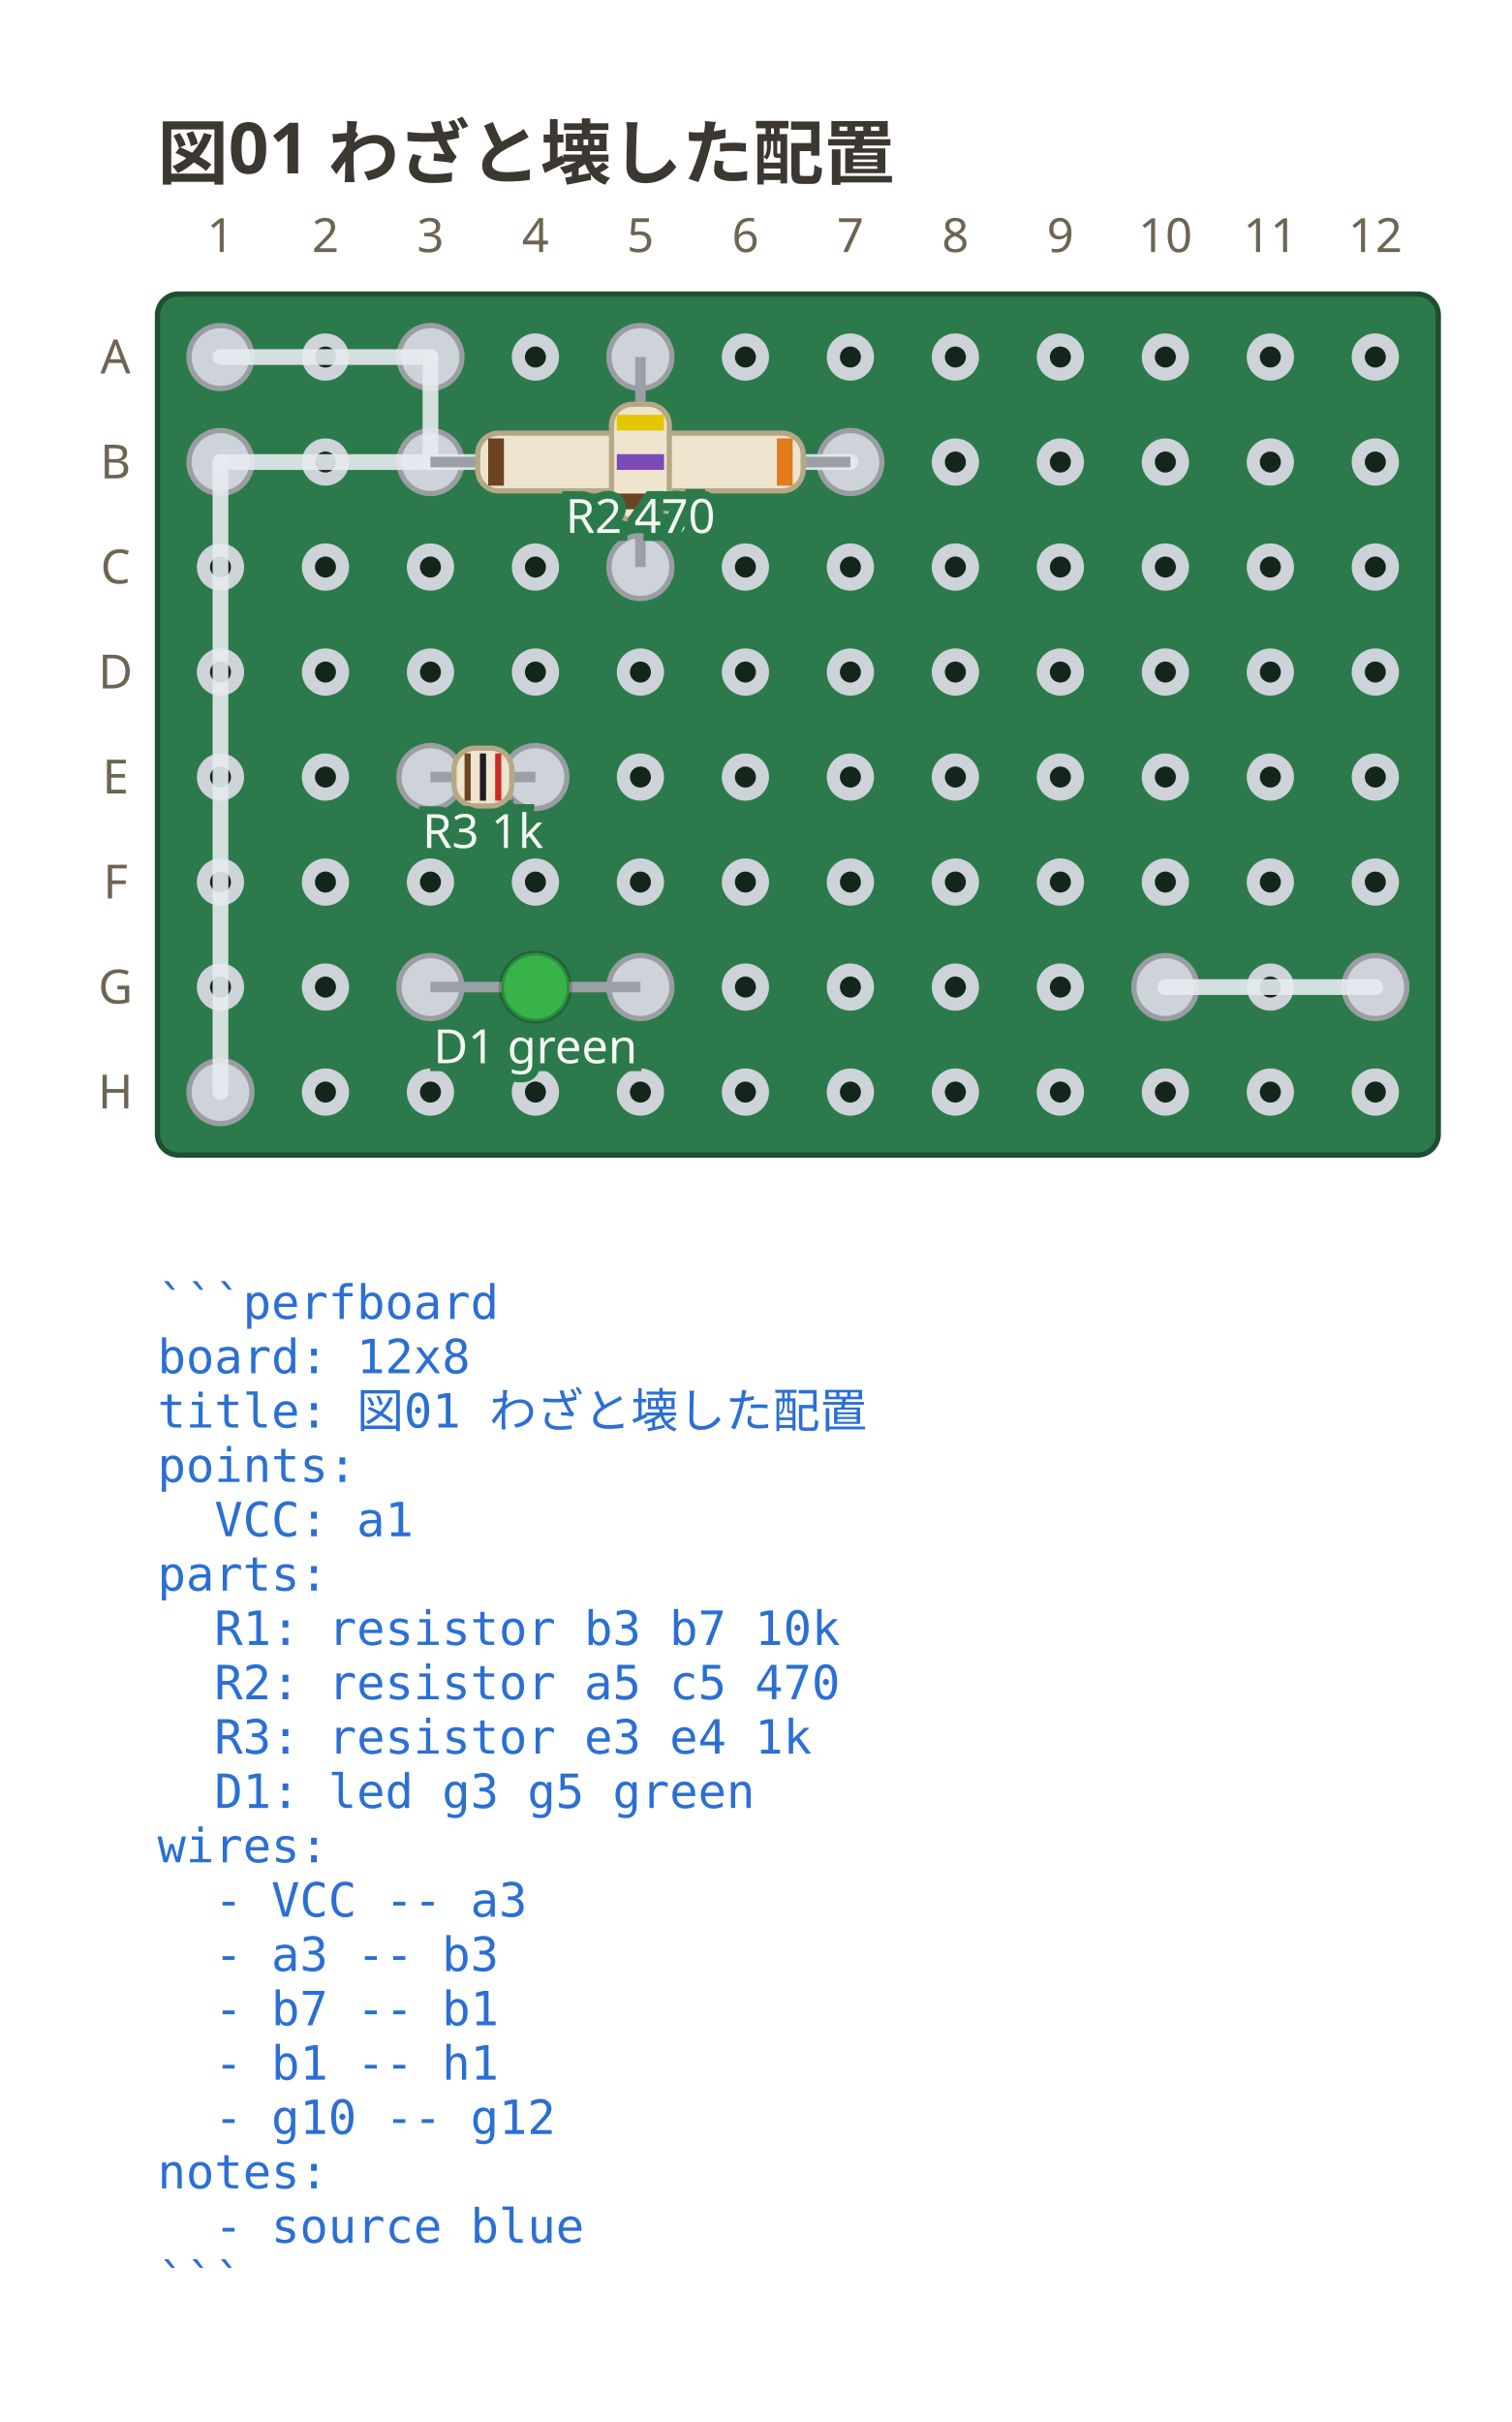
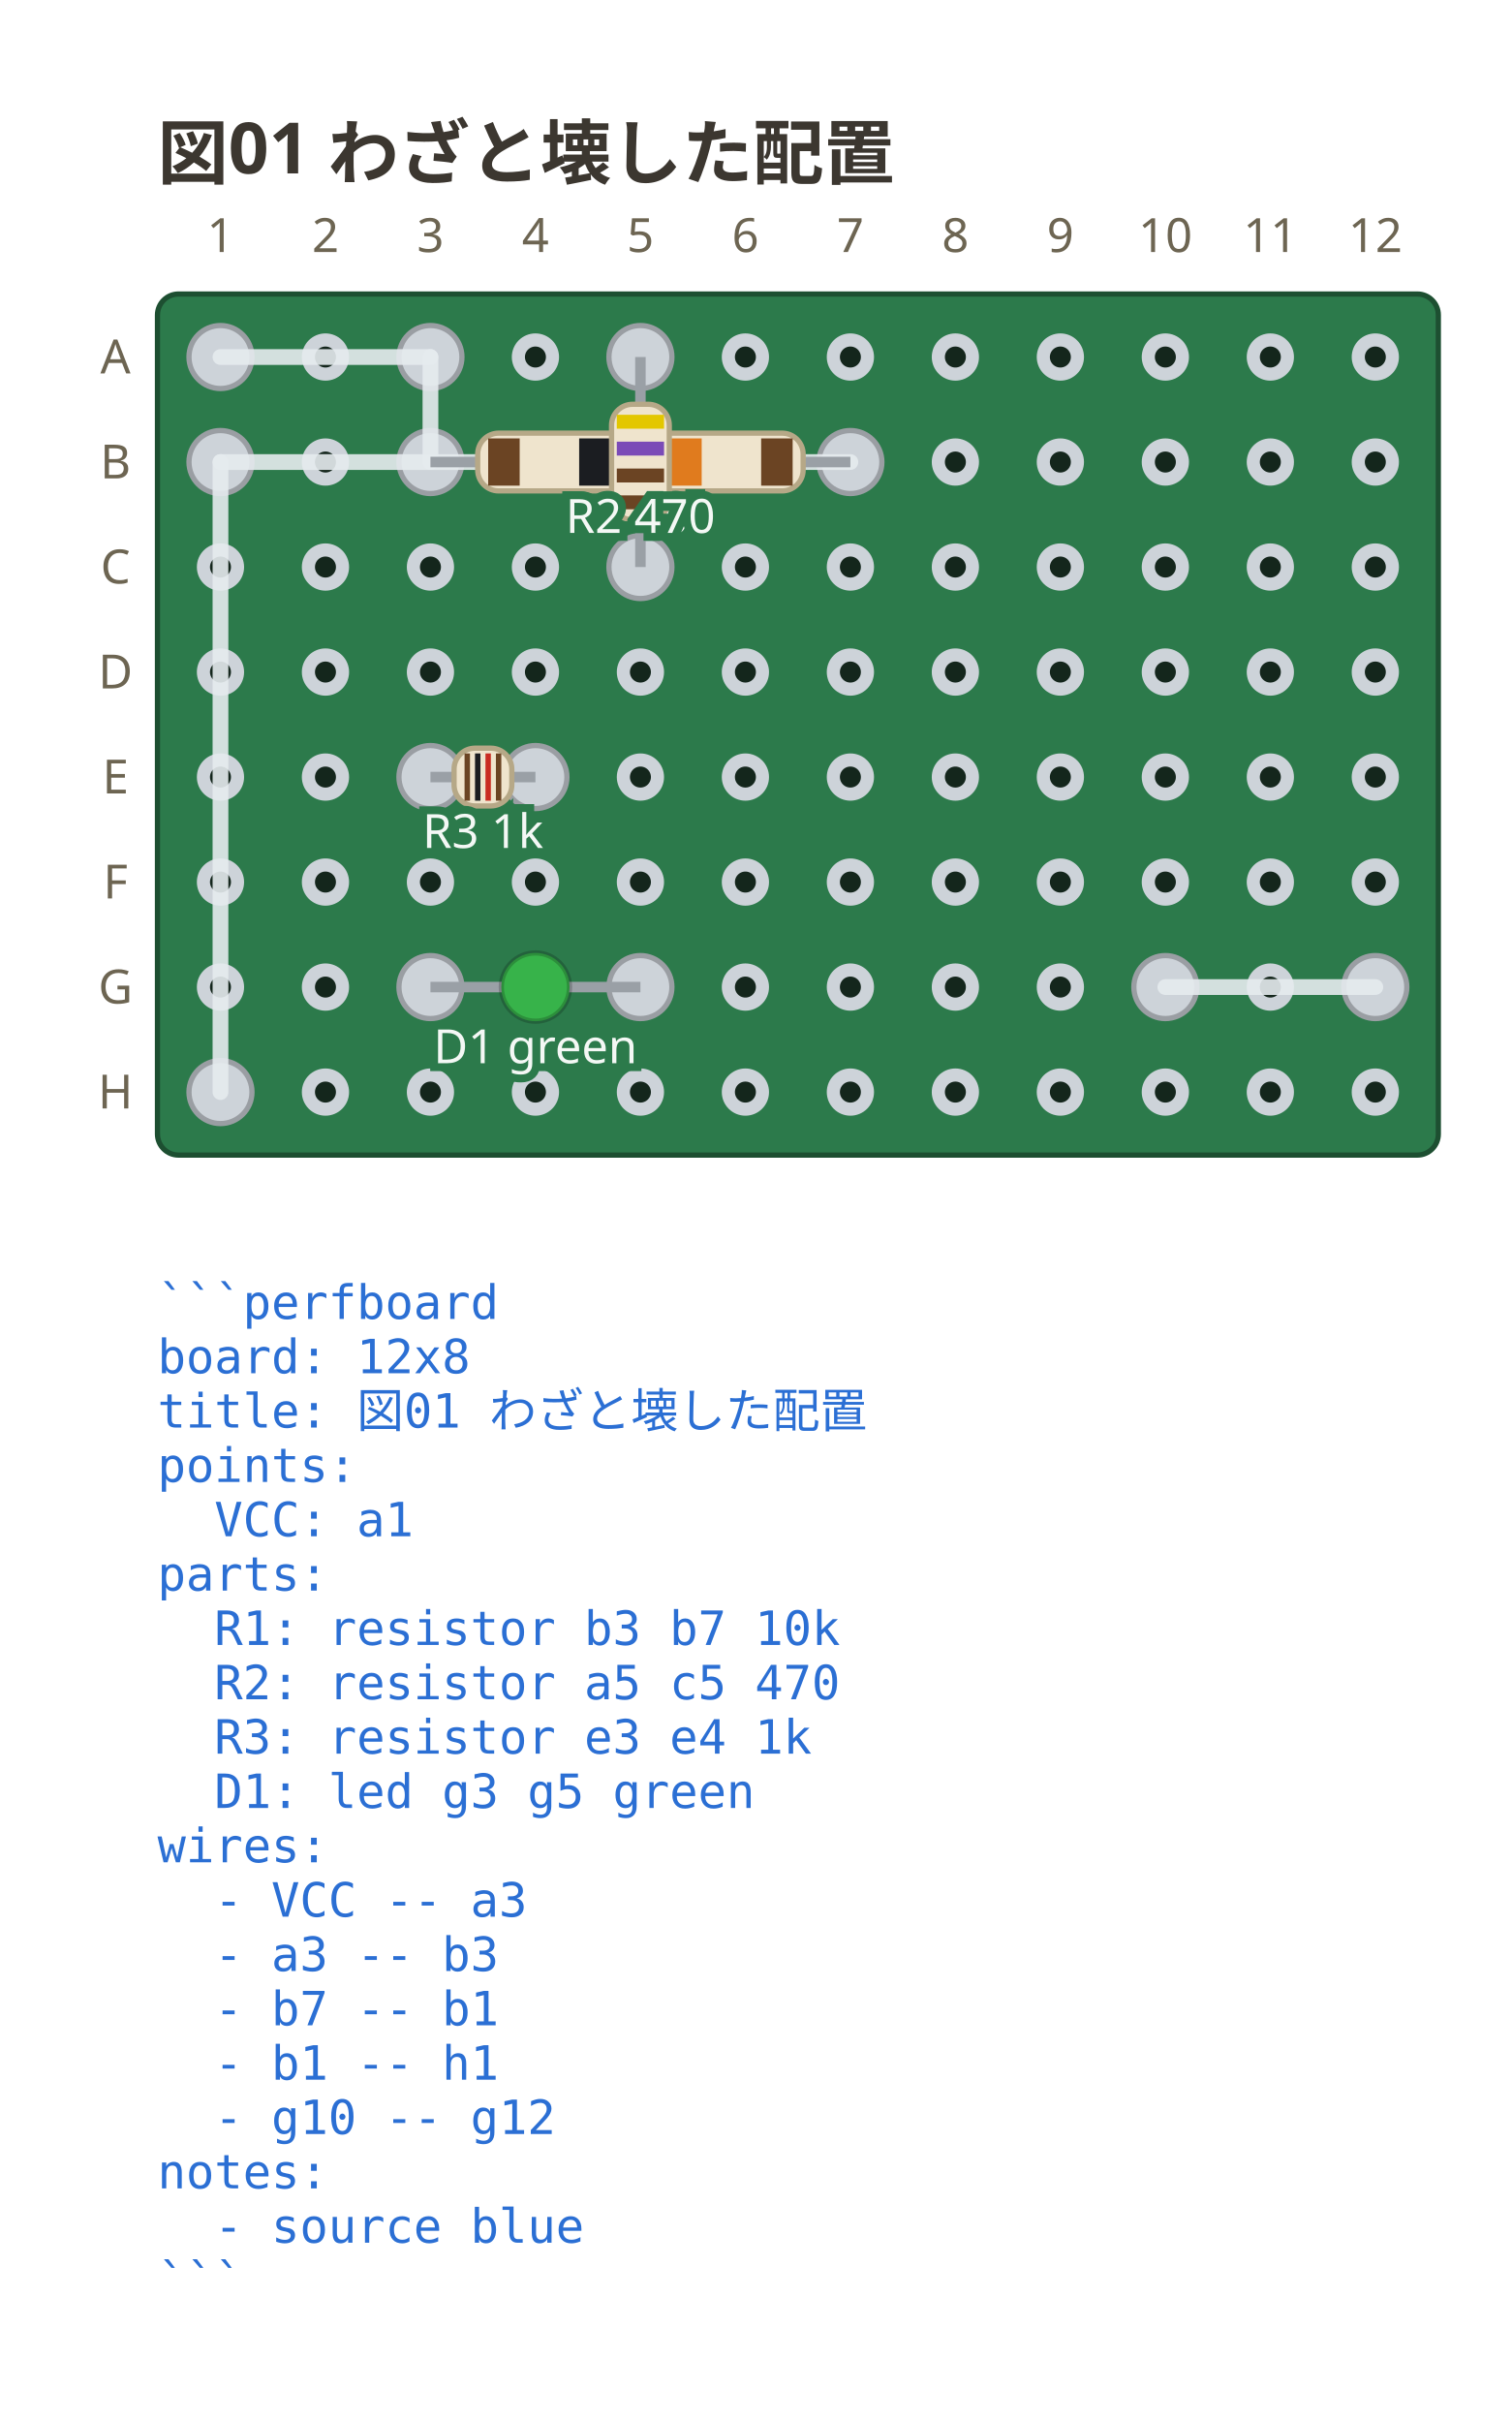
<svg xmlns="http://www.w3.org/2000/svg" viewBox="0 0 288 461.3" width="288" height="461.3" data-perfboard-fence="0.1.0" role="img">
  <text x="30" y="34" text-anchor="start" font-family="ui-sans-serif, system-ui, sans-serif" fill="#3c3730" font-size="13.5" font-weight="600">図01 わざと壊した配置</text>
  <rect x="30" y="56" width="244" height="164" rx="4" fill="#2c7a4b" stroke="#1d4f31" stroke-width="1" />
  <circle cx="42" cy="68" r="3.25" fill="#14261c" stroke="#cdd3d9" stroke-width="2.5" />
  <circle cx="62" cy="68" r="3.25" fill="#14261c" stroke="#cdd3d9" stroke-width="2.5" />
  <circle cx="82" cy="68" r="3.25" fill="#14261c" stroke="#cdd3d9" stroke-width="2.5" />
  <circle cx="102" cy="68" r="3.25" fill="#14261c" stroke="#cdd3d9" stroke-width="2.5" />
  <circle cx="122" cy="68" r="3.25" fill="#14261c" stroke="#cdd3d9" stroke-width="2.5" />
  <circle cx="142" cy="68" r="3.25" fill="#14261c" stroke="#cdd3d9" stroke-width="2.5" />
  <circle cx="162" cy="68" r="3.25" fill="#14261c" stroke="#cdd3d9" stroke-width="2.5" />
  <circle cx="182" cy="68" r="3.25" fill="#14261c" stroke="#cdd3d9" stroke-width="2.5" />
  <circle cx="202" cy="68" r="3.25" fill="#14261c" stroke="#cdd3d9" stroke-width="2.5" />
  <circle cx="222" cy="68" r="3.25" fill="#14261c" stroke="#cdd3d9" stroke-width="2.5" />
  <circle cx="242" cy="68" r="3.25" fill="#14261c" stroke="#cdd3d9" stroke-width="2.5" />
  <circle cx="262" cy="68" r="3.25" fill="#14261c" stroke="#cdd3d9" stroke-width="2.5" />
  <circle cx="42" cy="88" r="3.25" fill="#14261c" stroke="#cdd3d9" stroke-width="2.5" />
  <circle cx="62" cy="88" r="3.25" fill="#14261c" stroke="#cdd3d9" stroke-width="2.5" />
  <circle cx="82" cy="88" r="3.25" fill="#14261c" stroke="#cdd3d9" stroke-width="2.5" />
  <circle cx="102" cy="88" r="3.25" fill="#14261c" stroke="#cdd3d9" stroke-width="2.5" />
  <circle cx="122" cy="88" r="3.25" fill="#14261c" stroke="#cdd3d9" stroke-width="2.5" />
  <circle cx="142" cy="88" r="3.25" fill="#14261c" stroke="#cdd3d9" stroke-width="2.5" />
  <circle cx="162" cy="88" r="3.25" fill="#14261c" stroke="#cdd3d9" stroke-width="2.5" />
  <circle cx="182" cy="88" r="3.25" fill="#14261c" stroke="#cdd3d9" stroke-width="2.5" />
  <circle cx="202" cy="88" r="3.25" fill="#14261c" stroke="#cdd3d9" stroke-width="2.5" />
  <circle cx="222" cy="88" r="3.25" fill="#14261c" stroke="#cdd3d9" stroke-width="2.5" />
  <circle cx="242" cy="88" r="3.25" fill="#14261c" stroke="#cdd3d9" stroke-width="2.5" />
  <circle cx="262" cy="88" r="3.25" fill="#14261c" stroke="#cdd3d9" stroke-width="2.5" />
  <circle cx="42" cy="108" r="3.25" fill="#14261c" stroke="#cdd3d9" stroke-width="2.5" />
  <circle cx="62" cy="108" r="3.25" fill="#14261c" stroke="#cdd3d9" stroke-width="2.5" />
  <circle cx="82" cy="108" r="3.25" fill="#14261c" stroke="#cdd3d9" stroke-width="2.5" />
  <circle cx="102" cy="108" r="3.25" fill="#14261c" stroke="#cdd3d9" stroke-width="2.5" />
  <circle cx="122" cy="108" r="3.25" fill="#14261c" stroke="#cdd3d9" stroke-width="2.5" />
  <circle cx="142" cy="108" r="3.25" fill="#14261c" stroke="#cdd3d9" stroke-width="2.5" />
  <circle cx="162" cy="108" r="3.25" fill="#14261c" stroke="#cdd3d9" stroke-width="2.5" />
  <circle cx="182" cy="108" r="3.25" fill="#14261c" stroke="#cdd3d9" stroke-width="2.5" />
  <circle cx="202" cy="108" r="3.25" fill="#14261c" stroke="#cdd3d9" stroke-width="2.5" />
  <circle cx="222" cy="108" r="3.25" fill="#14261c" stroke="#cdd3d9" stroke-width="2.5" />
  <circle cx="242" cy="108" r="3.25" fill="#14261c" stroke="#cdd3d9" stroke-width="2.5" />
  <circle cx="262" cy="108" r="3.25" fill="#14261c" stroke="#cdd3d9" stroke-width="2.5" />
  <circle cx="42" cy="128" r="3.25" fill="#14261c" stroke="#cdd3d9" stroke-width="2.5" />
  <circle cx="62" cy="128" r="3.25" fill="#14261c" stroke="#cdd3d9" stroke-width="2.5" />
  <circle cx="82" cy="128" r="3.25" fill="#14261c" stroke="#cdd3d9" stroke-width="2.5" />
  <circle cx="102" cy="128" r="3.25" fill="#14261c" stroke="#cdd3d9" stroke-width="2.5" />
  <circle cx="122" cy="128" r="3.25" fill="#14261c" stroke="#cdd3d9" stroke-width="2.5" />
  <circle cx="142" cy="128" r="3.25" fill="#14261c" stroke="#cdd3d9" stroke-width="2.5" />
  <circle cx="162" cy="128" r="3.25" fill="#14261c" stroke="#cdd3d9" stroke-width="2.5" />
  <circle cx="182" cy="128" r="3.25" fill="#14261c" stroke="#cdd3d9" stroke-width="2.5" />
  <circle cx="202" cy="128" r="3.25" fill="#14261c" stroke="#cdd3d9" stroke-width="2.5" />
  <circle cx="222" cy="128" r="3.25" fill="#14261c" stroke="#cdd3d9" stroke-width="2.5" />
  <circle cx="242" cy="128" r="3.25" fill="#14261c" stroke="#cdd3d9" stroke-width="2.5" />
  <circle cx="262" cy="128" r="3.25" fill="#14261c" stroke="#cdd3d9" stroke-width="2.5" />
  <circle cx="42" cy="148" r="3.25" fill="#14261c" stroke="#cdd3d9" stroke-width="2.5" />
  <circle cx="62" cy="148" r="3.25" fill="#14261c" stroke="#cdd3d9" stroke-width="2.5" />
  <circle cx="82" cy="148" r="3.25" fill="#14261c" stroke="#cdd3d9" stroke-width="2.5" />
  <circle cx="102" cy="148" r="3.25" fill="#14261c" stroke="#cdd3d9" stroke-width="2.5" />
  <circle cx="122" cy="148" r="3.25" fill="#14261c" stroke="#cdd3d9" stroke-width="2.5" />
  <circle cx="142" cy="148" r="3.25" fill="#14261c" stroke="#cdd3d9" stroke-width="2.5" />
  <circle cx="162" cy="148" r="3.25" fill="#14261c" stroke="#cdd3d9" stroke-width="2.5" />
  <circle cx="182" cy="148" r="3.25" fill="#14261c" stroke="#cdd3d9" stroke-width="2.5" />
  <circle cx="202" cy="148" r="3.25" fill="#14261c" stroke="#cdd3d9" stroke-width="2.5" />
  <circle cx="222" cy="148" r="3.25" fill="#14261c" stroke="#cdd3d9" stroke-width="2.5" />
  <circle cx="242" cy="148" r="3.25" fill="#14261c" stroke="#cdd3d9" stroke-width="2.5" />
  <circle cx="262" cy="148" r="3.25" fill="#14261c" stroke="#cdd3d9" stroke-width="2.5" />
  <circle cx="42" cy="168" r="3.25" fill="#14261c" stroke="#cdd3d9" stroke-width="2.5" />
  <circle cx="62" cy="168" r="3.25" fill="#14261c" stroke="#cdd3d9" stroke-width="2.5" />
  <circle cx="82" cy="168" r="3.25" fill="#14261c" stroke="#cdd3d9" stroke-width="2.5" />
  <circle cx="102" cy="168" r="3.25" fill="#14261c" stroke="#cdd3d9" stroke-width="2.5" />
  <circle cx="122" cy="168" r="3.25" fill="#14261c" stroke="#cdd3d9" stroke-width="2.5" />
  <circle cx="142" cy="168" r="3.25" fill="#14261c" stroke="#cdd3d9" stroke-width="2.5" />
  <circle cx="162" cy="168" r="3.25" fill="#14261c" stroke="#cdd3d9" stroke-width="2.5" />
  <circle cx="182" cy="168" r="3.25" fill="#14261c" stroke="#cdd3d9" stroke-width="2.5" />
  <circle cx="202" cy="168" r="3.25" fill="#14261c" stroke="#cdd3d9" stroke-width="2.5" />
  <circle cx="222" cy="168" r="3.25" fill="#14261c" stroke="#cdd3d9" stroke-width="2.5" />
  <circle cx="242" cy="168" r="3.25" fill="#14261c" stroke="#cdd3d9" stroke-width="2.5" />
  <circle cx="262" cy="168" r="3.25" fill="#14261c" stroke="#cdd3d9" stroke-width="2.5" />
  <circle cx="42" cy="188" r="3.25" fill="#14261c" stroke="#cdd3d9" stroke-width="2.5" />
  <circle cx="62" cy="188" r="3.25" fill="#14261c" stroke="#cdd3d9" stroke-width="2.5" />
  <circle cx="82" cy="188" r="3.25" fill="#14261c" stroke="#cdd3d9" stroke-width="2.5" />
  <circle cx="102" cy="188" r="3.25" fill="#14261c" stroke="#cdd3d9" stroke-width="2.5" />
  <circle cx="122" cy="188" r="3.25" fill="#14261c" stroke="#cdd3d9" stroke-width="2.5" />
  <circle cx="142" cy="188" r="3.25" fill="#14261c" stroke="#cdd3d9" stroke-width="2.5" />
  <circle cx="162" cy="188" r="3.25" fill="#14261c" stroke="#cdd3d9" stroke-width="2.5" />
  <circle cx="182" cy="188" r="3.25" fill="#14261c" stroke="#cdd3d9" stroke-width="2.5" />
  <circle cx="202" cy="188" r="3.25" fill="#14261c" stroke="#cdd3d9" stroke-width="2.5" />
  <circle cx="222" cy="188" r="3.25" fill="#14261c" stroke="#cdd3d9" stroke-width="2.5" />
  <circle cx="242" cy="188" r="3.25" fill="#14261c" stroke="#cdd3d9" stroke-width="2.5" />
  <circle cx="262" cy="188" r="3.25" fill="#14261c" stroke="#cdd3d9" stroke-width="2.5" />
  <circle cx="42" cy="208" r="3.25" fill="#14261c" stroke="#cdd3d9" stroke-width="2.5" />
  <circle cx="62" cy="208" r="3.25" fill="#14261c" stroke="#cdd3d9" stroke-width="2.5" />
  <circle cx="82" cy="208" r="3.25" fill="#14261c" stroke="#cdd3d9" stroke-width="2.5" />
  <circle cx="102" cy="208" r="3.25" fill="#14261c" stroke="#cdd3d9" stroke-width="2.5" />
  <circle cx="122" cy="208" r="3.25" fill="#14261c" stroke="#cdd3d9" stroke-width="2.5" />
  <circle cx="142" cy="208" r="3.25" fill="#14261c" stroke="#cdd3d9" stroke-width="2.5" />
  <circle cx="162" cy="208" r="3.25" fill="#14261c" stroke="#cdd3d9" stroke-width="2.5" />
  <circle cx="182" cy="208" r="3.25" fill="#14261c" stroke="#cdd3d9" stroke-width="2.5" />
  <circle cx="202" cy="208" r="3.25" fill="#14261c" stroke="#cdd3d9" stroke-width="2.5" />
  <circle cx="222" cy="208" r="3.25" fill="#14261c" stroke="#cdd3d9" stroke-width="2.5" />
  <circle cx="242" cy="208" r="3.25" fill="#14261c" stroke="#cdd3d9" stroke-width="2.5" />
  <circle cx="262" cy="208" r="3.25" fill="#14261c" stroke="#cdd3d9" stroke-width="2.5" />
  <text x="22" y="68" text-anchor="middle" font-family="ui-sans-serif, system-ui, sans-serif" fill="#6d6552" font-size="9" dominant-baseline="middle">A</text>
  <text x="22" y="88" text-anchor="middle" font-family="ui-sans-serif, system-ui, sans-serif" fill="#6d6552" font-size="9" dominant-baseline="middle">B</text>
  <text x="22" y="108" text-anchor="middle" font-family="ui-sans-serif, system-ui, sans-serif" fill="#6d6552" font-size="9" dominant-baseline="middle">C</text>
  <text x="22" y="128" text-anchor="middle" font-family="ui-sans-serif, system-ui, sans-serif" fill="#6d6552" font-size="9" dominant-baseline="middle">D</text>
  <text x="22" y="148" text-anchor="middle" font-family="ui-sans-serif, system-ui, sans-serif" fill="#6d6552" font-size="9" dominant-baseline="middle">E</text>
  <text x="22" y="168" text-anchor="middle" font-family="ui-sans-serif, system-ui, sans-serif" fill="#6d6552" font-size="9" dominant-baseline="middle">F</text>
  <text x="22" y="188" text-anchor="middle" font-family="ui-sans-serif, system-ui, sans-serif" fill="#6d6552" font-size="9" dominant-baseline="middle">G</text>
  <text x="22" y="208" text-anchor="middle" font-family="ui-sans-serif, system-ui, sans-serif" fill="#6d6552" font-size="9" dominant-baseline="middle">H</text>
  <text x="42" y="48" text-anchor="middle" font-family="ui-sans-serif, system-ui, sans-serif" fill="#6d6552" font-size="9">1</text>
  <text x="62" y="48" text-anchor="middle" font-family="ui-sans-serif, system-ui, sans-serif" fill="#6d6552" font-size="9">2</text>
  <text x="82" y="48" text-anchor="middle" font-family="ui-sans-serif, system-ui, sans-serif" fill="#6d6552" font-size="9">3</text>
  <text x="102" y="48" text-anchor="middle" font-family="ui-sans-serif, system-ui, sans-serif" fill="#6d6552" font-size="9">4</text>
  <text x="122" y="48" text-anchor="middle" font-family="ui-sans-serif, system-ui, sans-serif" fill="#6d6552" font-size="9">5</text>
  <text x="142" y="48" text-anchor="middle" font-family="ui-sans-serif, system-ui, sans-serif" fill="#6d6552" font-size="9">6</text>
  <text x="162" y="48" text-anchor="middle" font-family="ui-sans-serif, system-ui, sans-serif" fill="#6d6552" font-size="9">7</text>
  <text x="182" y="48" text-anchor="middle" font-family="ui-sans-serif, system-ui, sans-serif" fill="#6d6552" font-size="9">8</text>
  <text x="202" y="48" text-anchor="middle" font-family="ui-sans-serif, system-ui, sans-serif" fill="#6d6552" font-size="9">9</text>
  <text x="222" y="48" text-anchor="middle" font-family="ui-sans-serif, system-ui, sans-serif" fill="#6d6552" font-size="9">10</text>
  <text x="242" y="48" text-anchor="middle" font-family="ui-sans-serif, system-ui, sans-serif" fill="#6d6552" font-size="9">11</text>
  <text x="262" y="48" text-anchor="middle" font-family="ui-sans-serif, system-ui, sans-serif" fill="#6d6552" font-size="9">12</text>
  <circle cx="82" cy="88" r="6" fill="#cdd3d9" stroke="#9a9ea3" stroke-width="1" />
  <circle cx="162" cy="88" r="6" fill="#cdd3d9" stroke="#9a9ea3" stroke-width="1" />
  <circle cx="122" cy="68" r="6" fill="#cdd3d9" stroke="#9a9ea3" stroke-width="1" />
  <circle cx="122" cy="108" r="6" fill="#cdd3d9" stroke="#9a9ea3" stroke-width="1" />
  <circle cx="82" cy="148" r="6" fill="#cdd3d9" stroke="#9a9ea3" stroke-width="1" />
  <circle cx="102" cy="148" r="6" fill="#cdd3d9" stroke="#9a9ea3" stroke-width="1" />
  <circle cx="82" cy="188" r="6" fill="#cdd3d9" stroke="#9a9ea3" stroke-width="1" />
  <circle cx="122" cy="188" r="6" fill="#cdd3d9" stroke="#9a9ea3" stroke-width="1" />
  <circle cx="42" cy="68" r="6" fill="#cdd3d9" stroke="#9a9ea3" stroke-width="1" />
  <circle cx="82" cy="68" r="6" fill="#cdd3d9" stroke="#9a9ea3" stroke-width="1" />
  <circle cx="42" cy="88" r="6" fill="#cdd3d9" stroke="#9a9ea3" stroke-width="1" />
  <circle cx="42" cy="208" r="6" fill="#cdd3d9" stroke="#9a9ea3" stroke-width="1" />
  <circle cx="222" cy="188" r="6" fill="#cdd3d9" stroke="#9a9ea3" stroke-width="1" />
  <circle cx="262" cy="188" r="6" fill="#cdd3d9" stroke="#9a9ea3" stroke-width="1" />
  <line x1="42" y1="68" x2="82" y2="68" stroke="#e6ebef" stroke-width="3" stroke-linecap="round" stroke-opacity="0.9" />
  <line x1="82" y1="68" x2="82" y2="88" stroke="#e6ebef" stroke-width="3" stroke-linecap="round" stroke-opacity="0.9" />
  <line x1="162" y1="88" x2="42" y2="88" stroke="#e6ebef" stroke-width="3" stroke-linecap="round" stroke-opacity="0.9" />
  <line x1="42" y1="88" x2="42" y2="208" stroke="#e6ebef" stroke-width="3" stroke-linecap="round" stroke-opacity="0.9" />
  <line x1="222" y1="188" x2="262" y2="188" stroke="#e6ebef" stroke-width="3" stroke-linecap="round" stroke-opacity="0.9" />
  <line x1="82" y1="88" x2="162" y2="88" stroke="#9aa0a6" stroke-width="2" />
  <g transform="translate(122 88) rotate(0)">
    <rect x="-31" y="-5.5" width="62" height="11" rx="4" fill="#efe4cd" stroke="#b6a887" stroke-width="1" />
-     <rect x="-29" y="-4.5" width="3" height="9" fill="#6b4423" />
-     <rect x="-1.5" y="-4.5" width="3" height="9" fill="#1b1d21" />
-     <rect x="26" y="-4.5" width="3" height="9" fill="#e07b1e" />
+     <rect x="-29" y="-4.5" width="6" height="9" fill="#6b4423" />
+     <rect x="-11.67" y="-4.5" width="6" height="9" fill="#1b1d21" />
+     <rect x="5.67" y="-4.5" width="6" height="9" fill="#e07b1e" />
+     <rect x="23" y="-4.5" width="6" height="9" fill="#6b4423" />
  </g>
  <text x="122" y="101.5" text-anchor="middle" font-family="ui-sans-serif, system-ui, sans-serif" stroke="#2c7a4b" stroke-width="3" paint-order="stroke" fill="#f4f8f5" font-size="9">R1 10k</text>
  <line x1="122" y1="68" x2="122" y2="108" stroke="#9aa0a6" stroke-width="2" />
  <g transform="translate(122 88) rotate(90)">
    <rect x="-11" y="-5.5" width="22" height="11" rx="4" fill="#efe4cd" stroke="#b6a887" stroke-width="1" />
-     <rect x="-9" y="-4.5" width="3" height="9" fill="#e3c700" />
-     <rect x="-1.5" y="-4.5" width="3" height="9" fill="#7b4bb7" />
-     <rect x="6" y="-4.5" width="3" height="9" fill="#6b4423" />
+     <rect x="-9" y="-4.5" width="2.65" height="9" fill="#e3c700" />
+     <rect x="-3.88" y="-4.5" width="2.65" height="9" fill="#7b4bb7" />
+     <rect x="1.24" y="-4.5" width="2.65" height="9" fill="#6b4423" />
+     <rect x="6.35" y="-4.5" width="2.65" height="9" fill="#6b4423" />
  </g>
  <text x="122" y="101.5" text-anchor="middle" font-family="ui-sans-serif, system-ui, sans-serif" stroke="#2c7a4b" stroke-width="3" paint-order="stroke" fill="#f4f8f5" font-size="9">R2 470</text>
  <line x1="82" y1="148" x2="102" y2="148" stroke="#9aa0a6" stroke-width="2" />
  <g transform="translate(92 148) rotate(0)">
    <rect x="-5.5" y="-5.5" width="11" height="11" rx="4" fill="#efe4cd" stroke="#b6a887" stroke-width="1" />
-     <rect x="-3.5" y="-4.5" width="1.17" height="9" fill="#6b4423" />
-     <rect x="-0.58" y="-4.5" width="1.17" height="9" fill="#1b1d21" />
-     <rect x="2.33" y="-4.5" width="1.17" height="9" fill="#c92c22" />
+     <rect x="-3.5" y="-4.5" width="1.03" height="9" fill="#6b4423" />
+     <rect x="-1.51" y="-4.5" width="1.03" height="9" fill="#1b1d21" />
+     <rect x="0.48" y="-4.5" width="1.03" height="9" fill="#c92c22" />
+     <rect x="2.47" y="-4.5" width="1.03" height="9" fill="#6b4423" />
  </g>
  <text x="92" y="161.5" text-anchor="middle" font-family="ui-sans-serif, system-ui, sans-serif" stroke="#2c7a4b" stroke-width="3" paint-order="stroke" fill="#f4f8f5" font-size="9">R3 1k</text>
  <line x1="82" y1="188" x2="122" y2="188" stroke="#9aa0a6" stroke-width="2" />
  <g transform="translate(102 188) rotate(0)">
    <circle cx="0" cy="0" r="6.5" fill="#37b34a" stroke="#00000033" stroke-width="1" />
  </g>
  <text x="102" y="202.5" text-anchor="middle" font-family="ui-sans-serif, system-ui, sans-serif" stroke="#2c7a4b" stroke-width="3" paint-order="stroke" fill="#f4f8f5" font-size="9">D1 green</text>
  <text x="30" y="251.2" text-anchor="start" font-family="ui-monospace, 'DejaVu Sans Mono', 'Noto Sans Mono CJK JP', monospace" fill="#2b6fd4" font-size="9" xml:space="preserve">```perfboard</text>
  <text x="30" y="261.55" text-anchor="start" font-family="ui-monospace, 'DejaVu Sans Mono', 'Noto Sans Mono CJK JP', monospace" fill="#2b6fd4" font-size="9" xml:space="preserve">board: 12x8</text>
  <text x="30" y="271.9" text-anchor="start" font-family="ui-monospace, 'DejaVu Sans Mono', 'Noto Sans Mono CJK JP', monospace" fill="#2b6fd4" font-size="9" xml:space="preserve">title: 図01 わざと壊した配置</text>
  <text x="30" y="282.25" text-anchor="start" font-family="ui-monospace, 'DejaVu Sans Mono', 'Noto Sans Mono CJK JP', monospace" fill="#2b6fd4" font-size="9" xml:space="preserve">points:</text>
  <text x="30" y="292.6" text-anchor="start" font-family="ui-monospace, 'DejaVu Sans Mono', 'Noto Sans Mono CJK JP', monospace" fill="#2b6fd4" font-size="9" xml:space="preserve">  VCC: a1</text>
  <text x="30" y="302.95" text-anchor="start" font-family="ui-monospace, 'DejaVu Sans Mono', 'Noto Sans Mono CJK JP', monospace" fill="#2b6fd4" font-size="9" xml:space="preserve">parts:</text>
  <text x="30" y="313.3" text-anchor="start" font-family="ui-monospace, 'DejaVu Sans Mono', 'Noto Sans Mono CJK JP', monospace" fill="#2b6fd4" font-size="9" xml:space="preserve">  R1: resistor b3 b7 10k</text>
  <text x="30" y="323.65" text-anchor="start" font-family="ui-monospace, 'DejaVu Sans Mono', 'Noto Sans Mono CJK JP', monospace" fill="#2b6fd4" font-size="9" xml:space="preserve">  R2: resistor a5 c5 470</text>
  <text x="30" y="334" text-anchor="start" font-family="ui-monospace, 'DejaVu Sans Mono', 'Noto Sans Mono CJK JP', monospace" fill="#2b6fd4" font-size="9" xml:space="preserve">  R3: resistor e3 e4 1k</text>
  <text x="30" y="344.35" text-anchor="start" font-family="ui-monospace, 'DejaVu Sans Mono', 'Noto Sans Mono CJK JP', monospace" fill="#2b6fd4" font-size="9" xml:space="preserve">  D1: led g3 g5 green</text>
  <text x="30" y="354.7" text-anchor="start" font-family="ui-monospace, 'DejaVu Sans Mono', 'Noto Sans Mono CJK JP', monospace" fill="#2b6fd4" font-size="9" xml:space="preserve">wires:</text>
  <text x="30" y="365.05" text-anchor="start" font-family="ui-monospace, 'DejaVu Sans Mono', 'Noto Sans Mono CJK JP', monospace" fill="#2b6fd4" font-size="9" xml:space="preserve">  - VCC -- a3</text>
  <text x="30" y="375.4" text-anchor="start" font-family="ui-monospace, 'DejaVu Sans Mono', 'Noto Sans Mono CJK JP', monospace" fill="#2b6fd4" font-size="9" xml:space="preserve">  - a3 -- b3</text>
  <text x="30" y="385.75" text-anchor="start" font-family="ui-monospace, 'DejaVu Sans Mono', 'Noto Sans Mono CJK JP', monospace" fill="#2b6fd4" font-size="9" xml:space="preserve">  - b7 -- b1</text>
  <text x="30" y="396.1" text-anchor="start" font-family="ui-monospace, 'DejaVu Sans Mono', 'Noto Sans Mono CJK JP', monospace" fill="#2b6fd4" font-size="9" xml:space="preserve">  - b1 -- h1</text>
  <text x="30" y="406.45" text-anchor="start" font-family="ui-monospace, 'DejaVu Sans Mono', 'Noto Sans Mono CJK JP', monospace" fill="#2b6fd4" font-size="9" xml:space="preserve">  - g10 -- g12</text>
  <text x="30" y="416.8" text-anchor="start" font-family="ui-monospace, 'DejaVu Sans Mono', 'Noto Sans Mono CJK JP', monospace" fill="#2b6fd4" font-size="9" xml:space="preserve">notes:</text>
  <text x="30" y="427.15" text-anchor="start" font-family="ui-monospace, 'DejaVu Sans Mono', 'Noto Sans Mono CJK JP', monospace" fill="#2b6fd4" font-size="9" xml:space="preserve">  - source blue</text>
  <text x="30" y="437.5" text-anchor="start" font-family="ui-monospace, 'DejaVu Sans Mono', 'Noto Sans Mono CJK JP', monospace" fill="#2b6fd4" font-size="9" xml:space="preserve">```</text>
</svg>
